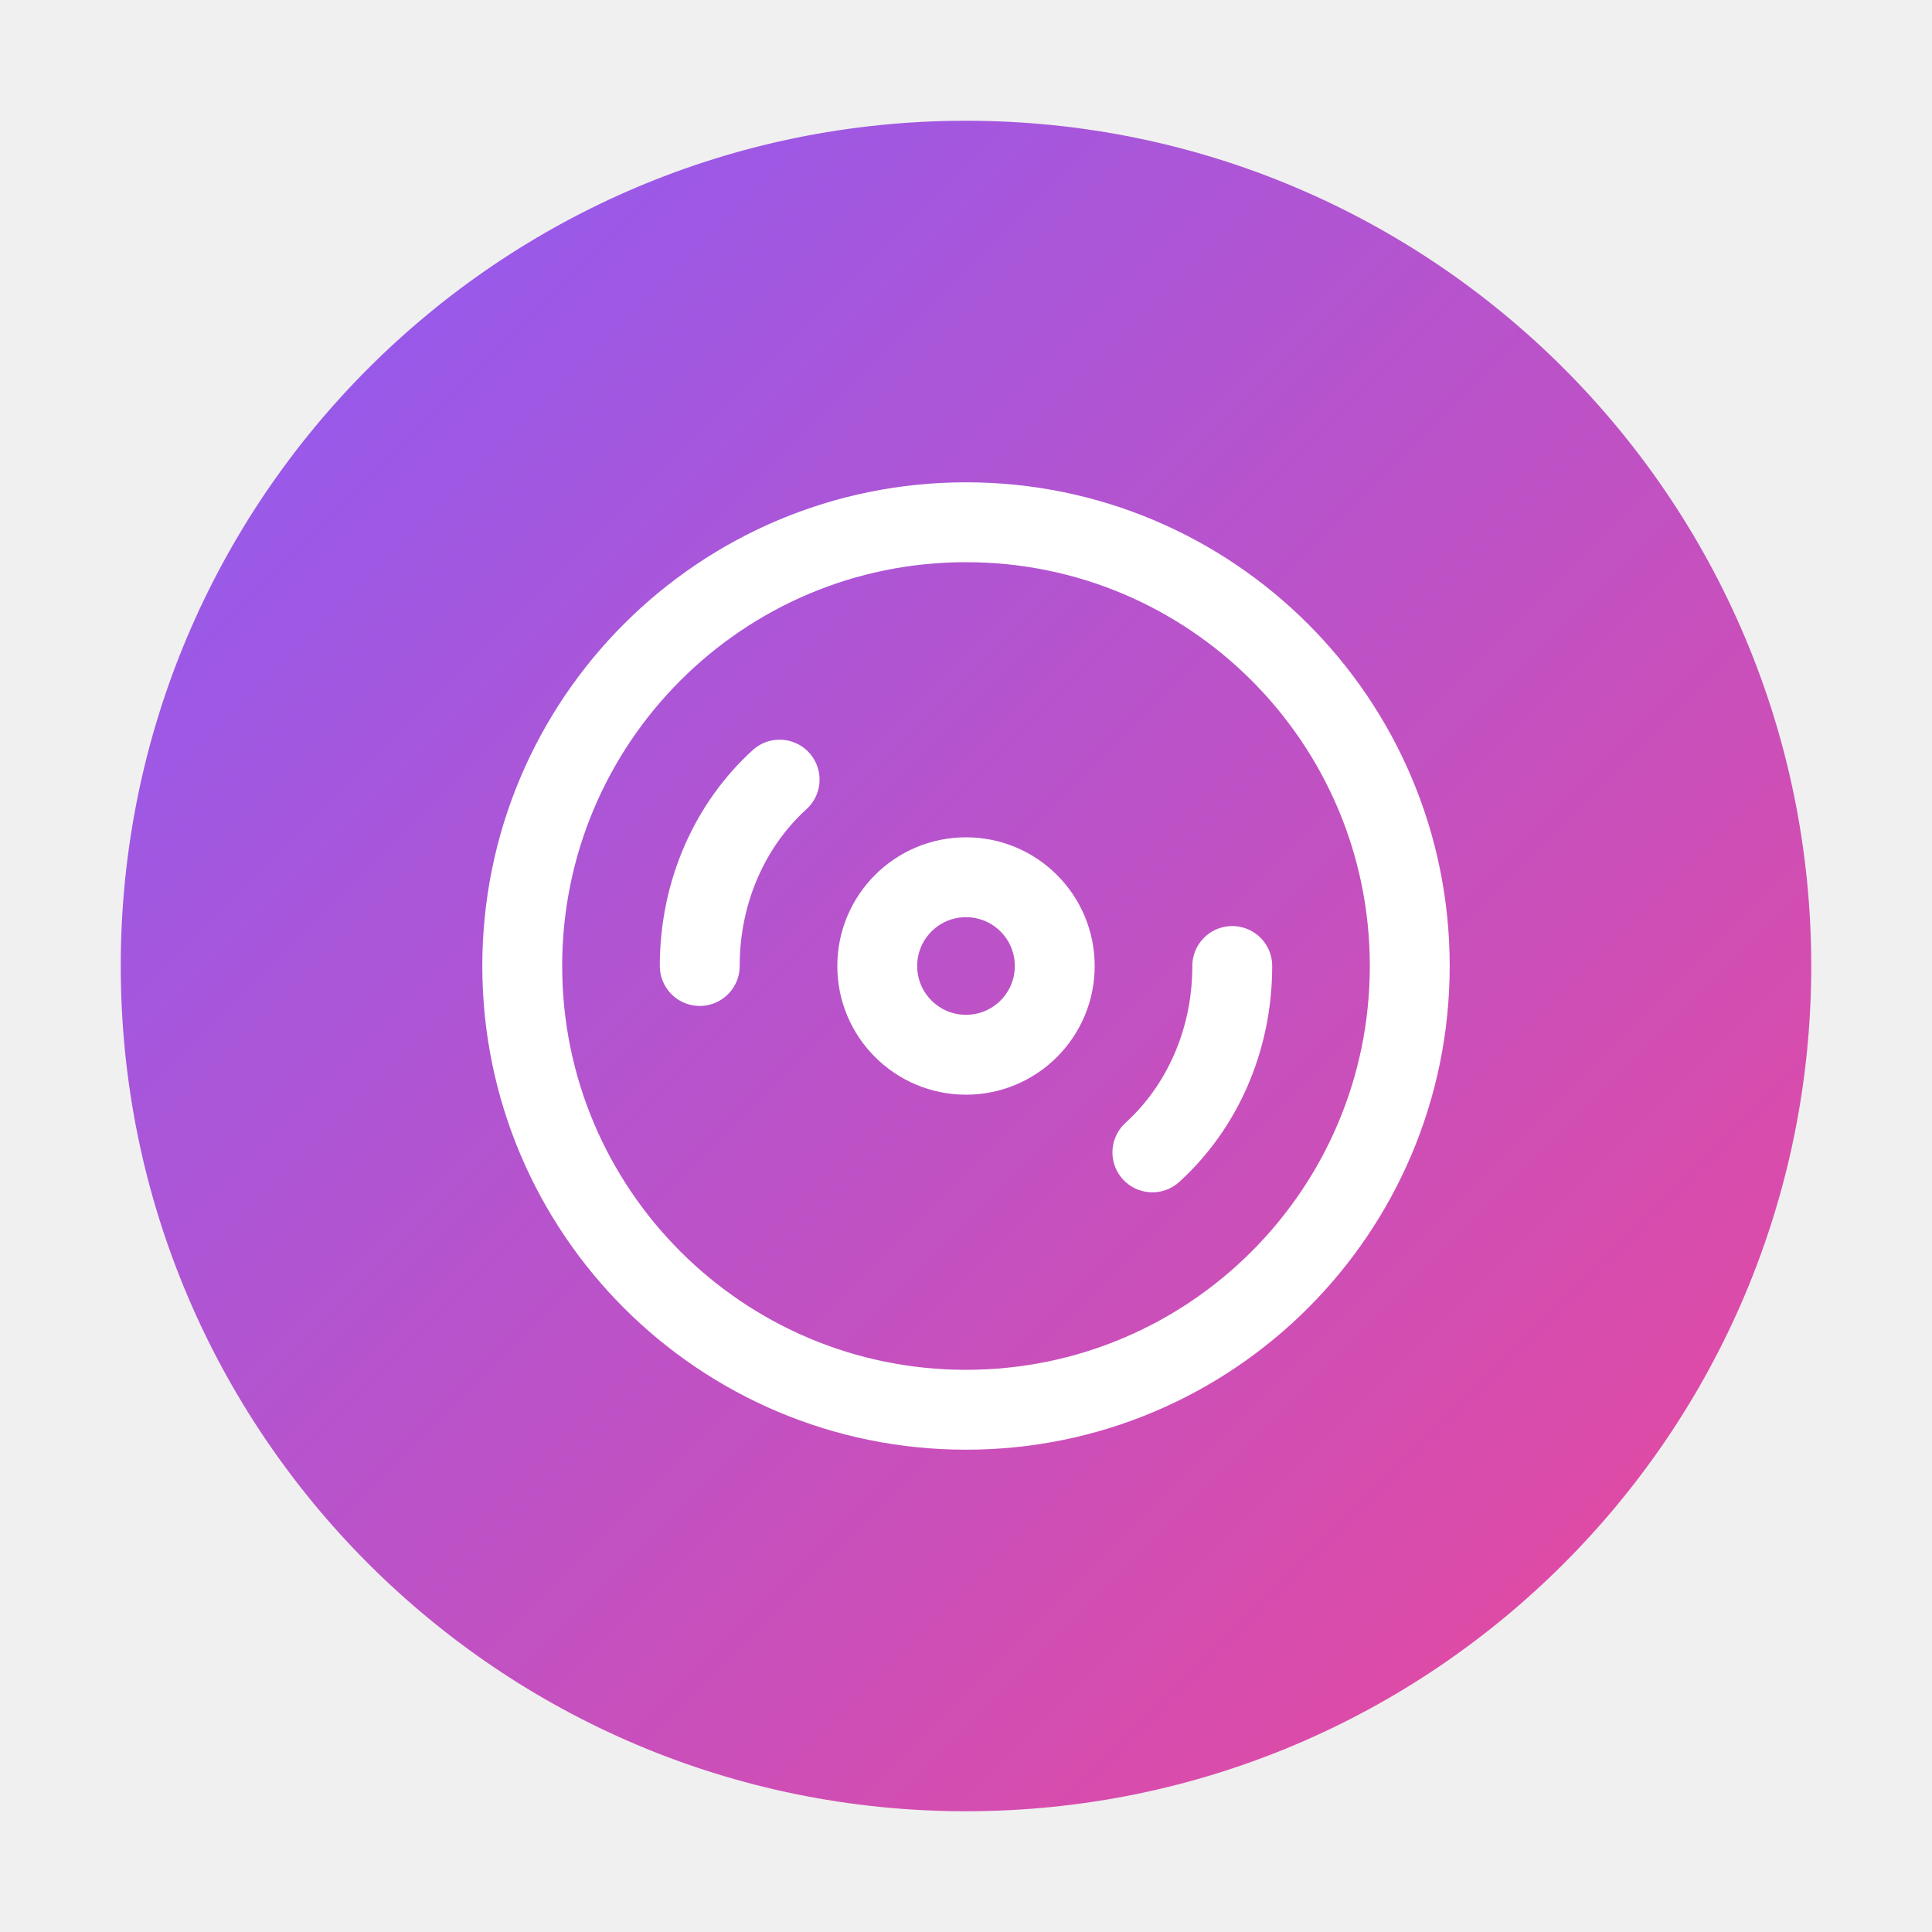
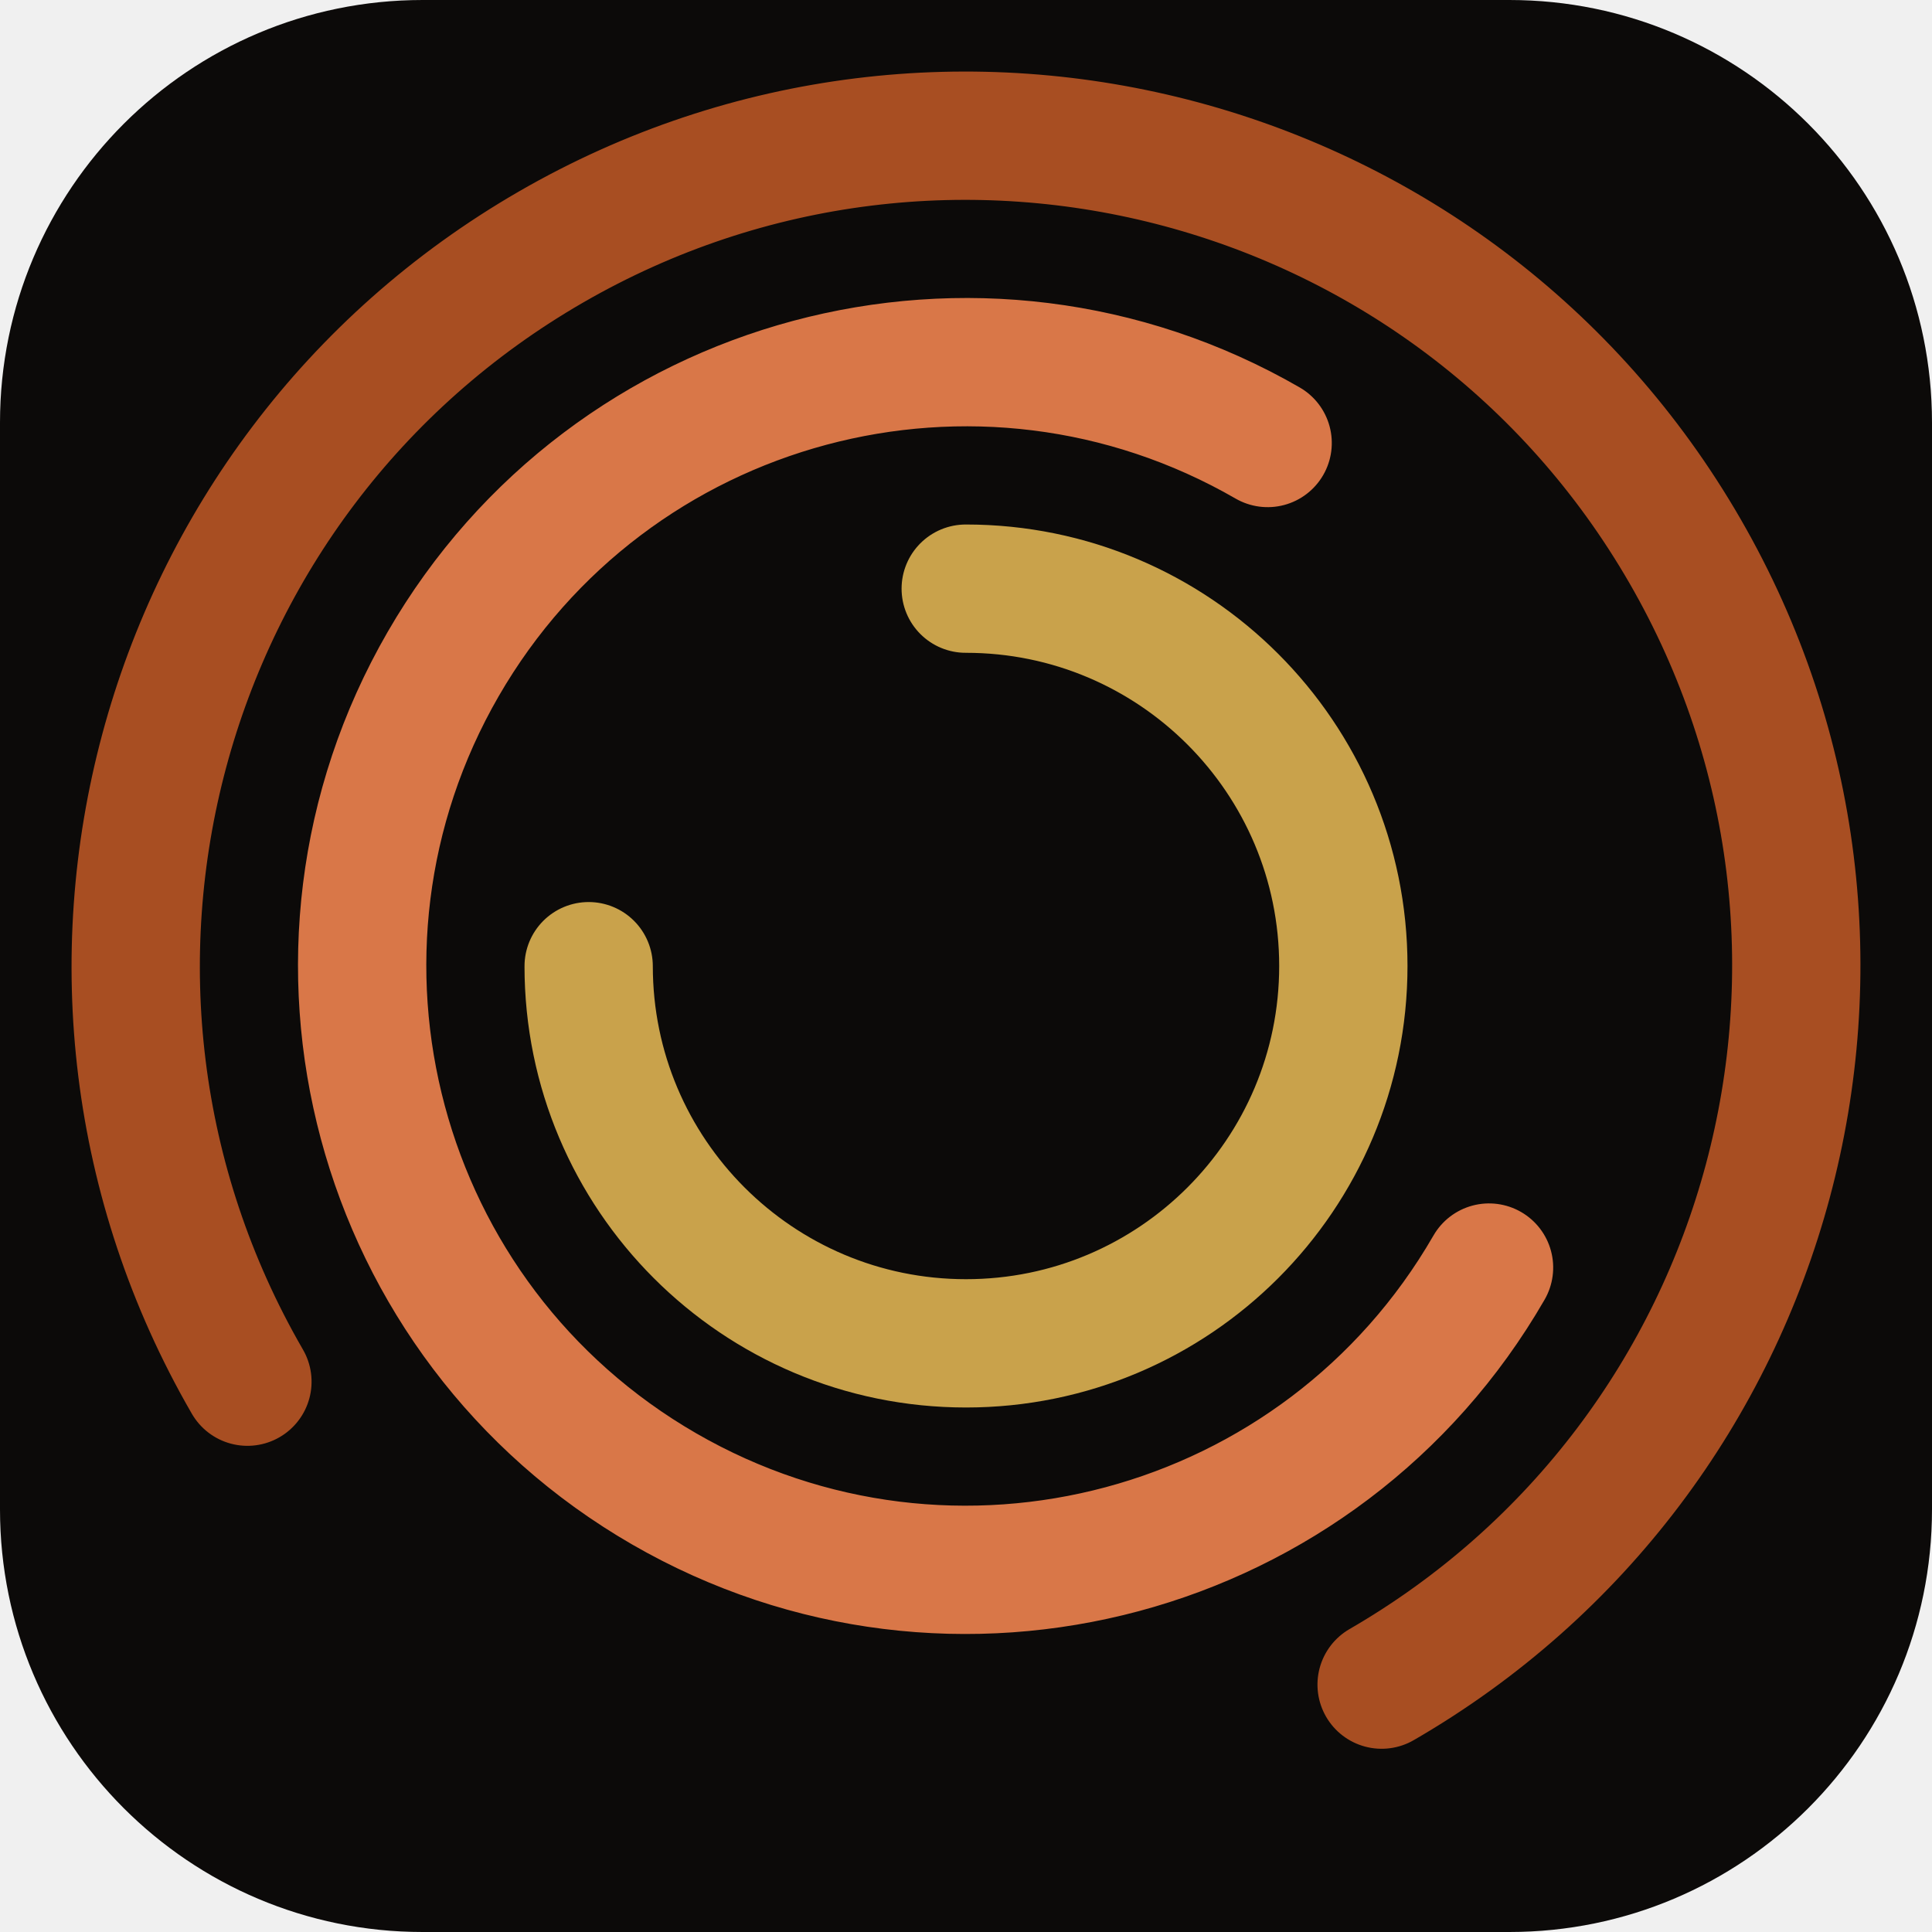
- <svg xmlns="http://www.w3.org/2000/svg" width="512" height="512" viewBox="0 0 512 512">
-   <defs>
-     <linearGradient id="grad" x1="0%" y1="0%" x2="100%" y2="100%">
-       <stop offset="0%" stop-color="#8b5cf6" />
-       <stop offset="100%" stop-color="#ec4899" />
-     </linearGradient>
-   </defs>
-   <rect width="512" height="512" fill="transparent" />
-   <circle cx="256" cy="256" r="224" fill="url(#grad)" />
-   <g transform="translate(114.88, 114.88) scale(11.76)" stroke="white" stroke-width="1.8" stroke-linecap="round" stroke-linejoin="round" fill="none">
-     <circle cx="12" cy="12" r="10" />
-     <path d="M6 12c0-1.7.7-3.2 1.8-4.2" />
-     <circle cx="12" cy="12" r="2" />
-     <path d="M18 12c0 1.7-.7 3.2-1.8 4.2" />
+ <svg xmlns="http://www.w3.org/2000/svg" viewBox="0 0 512 512">
+   <rect x="0" y="0" width="512" height="512" rx="112" fill="#0c0a09" />
+   <g fill="none" stroke-linecap="round">
+     <circle cx="256" cy="256" r="220" stroke-width="34" stroke="#A84E22" stroke-dasharray="1036.7 345.6" transform="rotate(150 256 256)" />
+     <circle cx="256" cy="256" r="160" stroke-width="34" stroke="#D97748" stroke-dasharray="754.0 251.33" transform="rotate(30 256 256)" />
+     <circle cx="256" cy="256" r="100" stroke-width="34" stroke="#C9A24B" stroke-dasharray="471.24 157.08" transform="rotate(-90 256 256)" />
  </g>
</svg>
